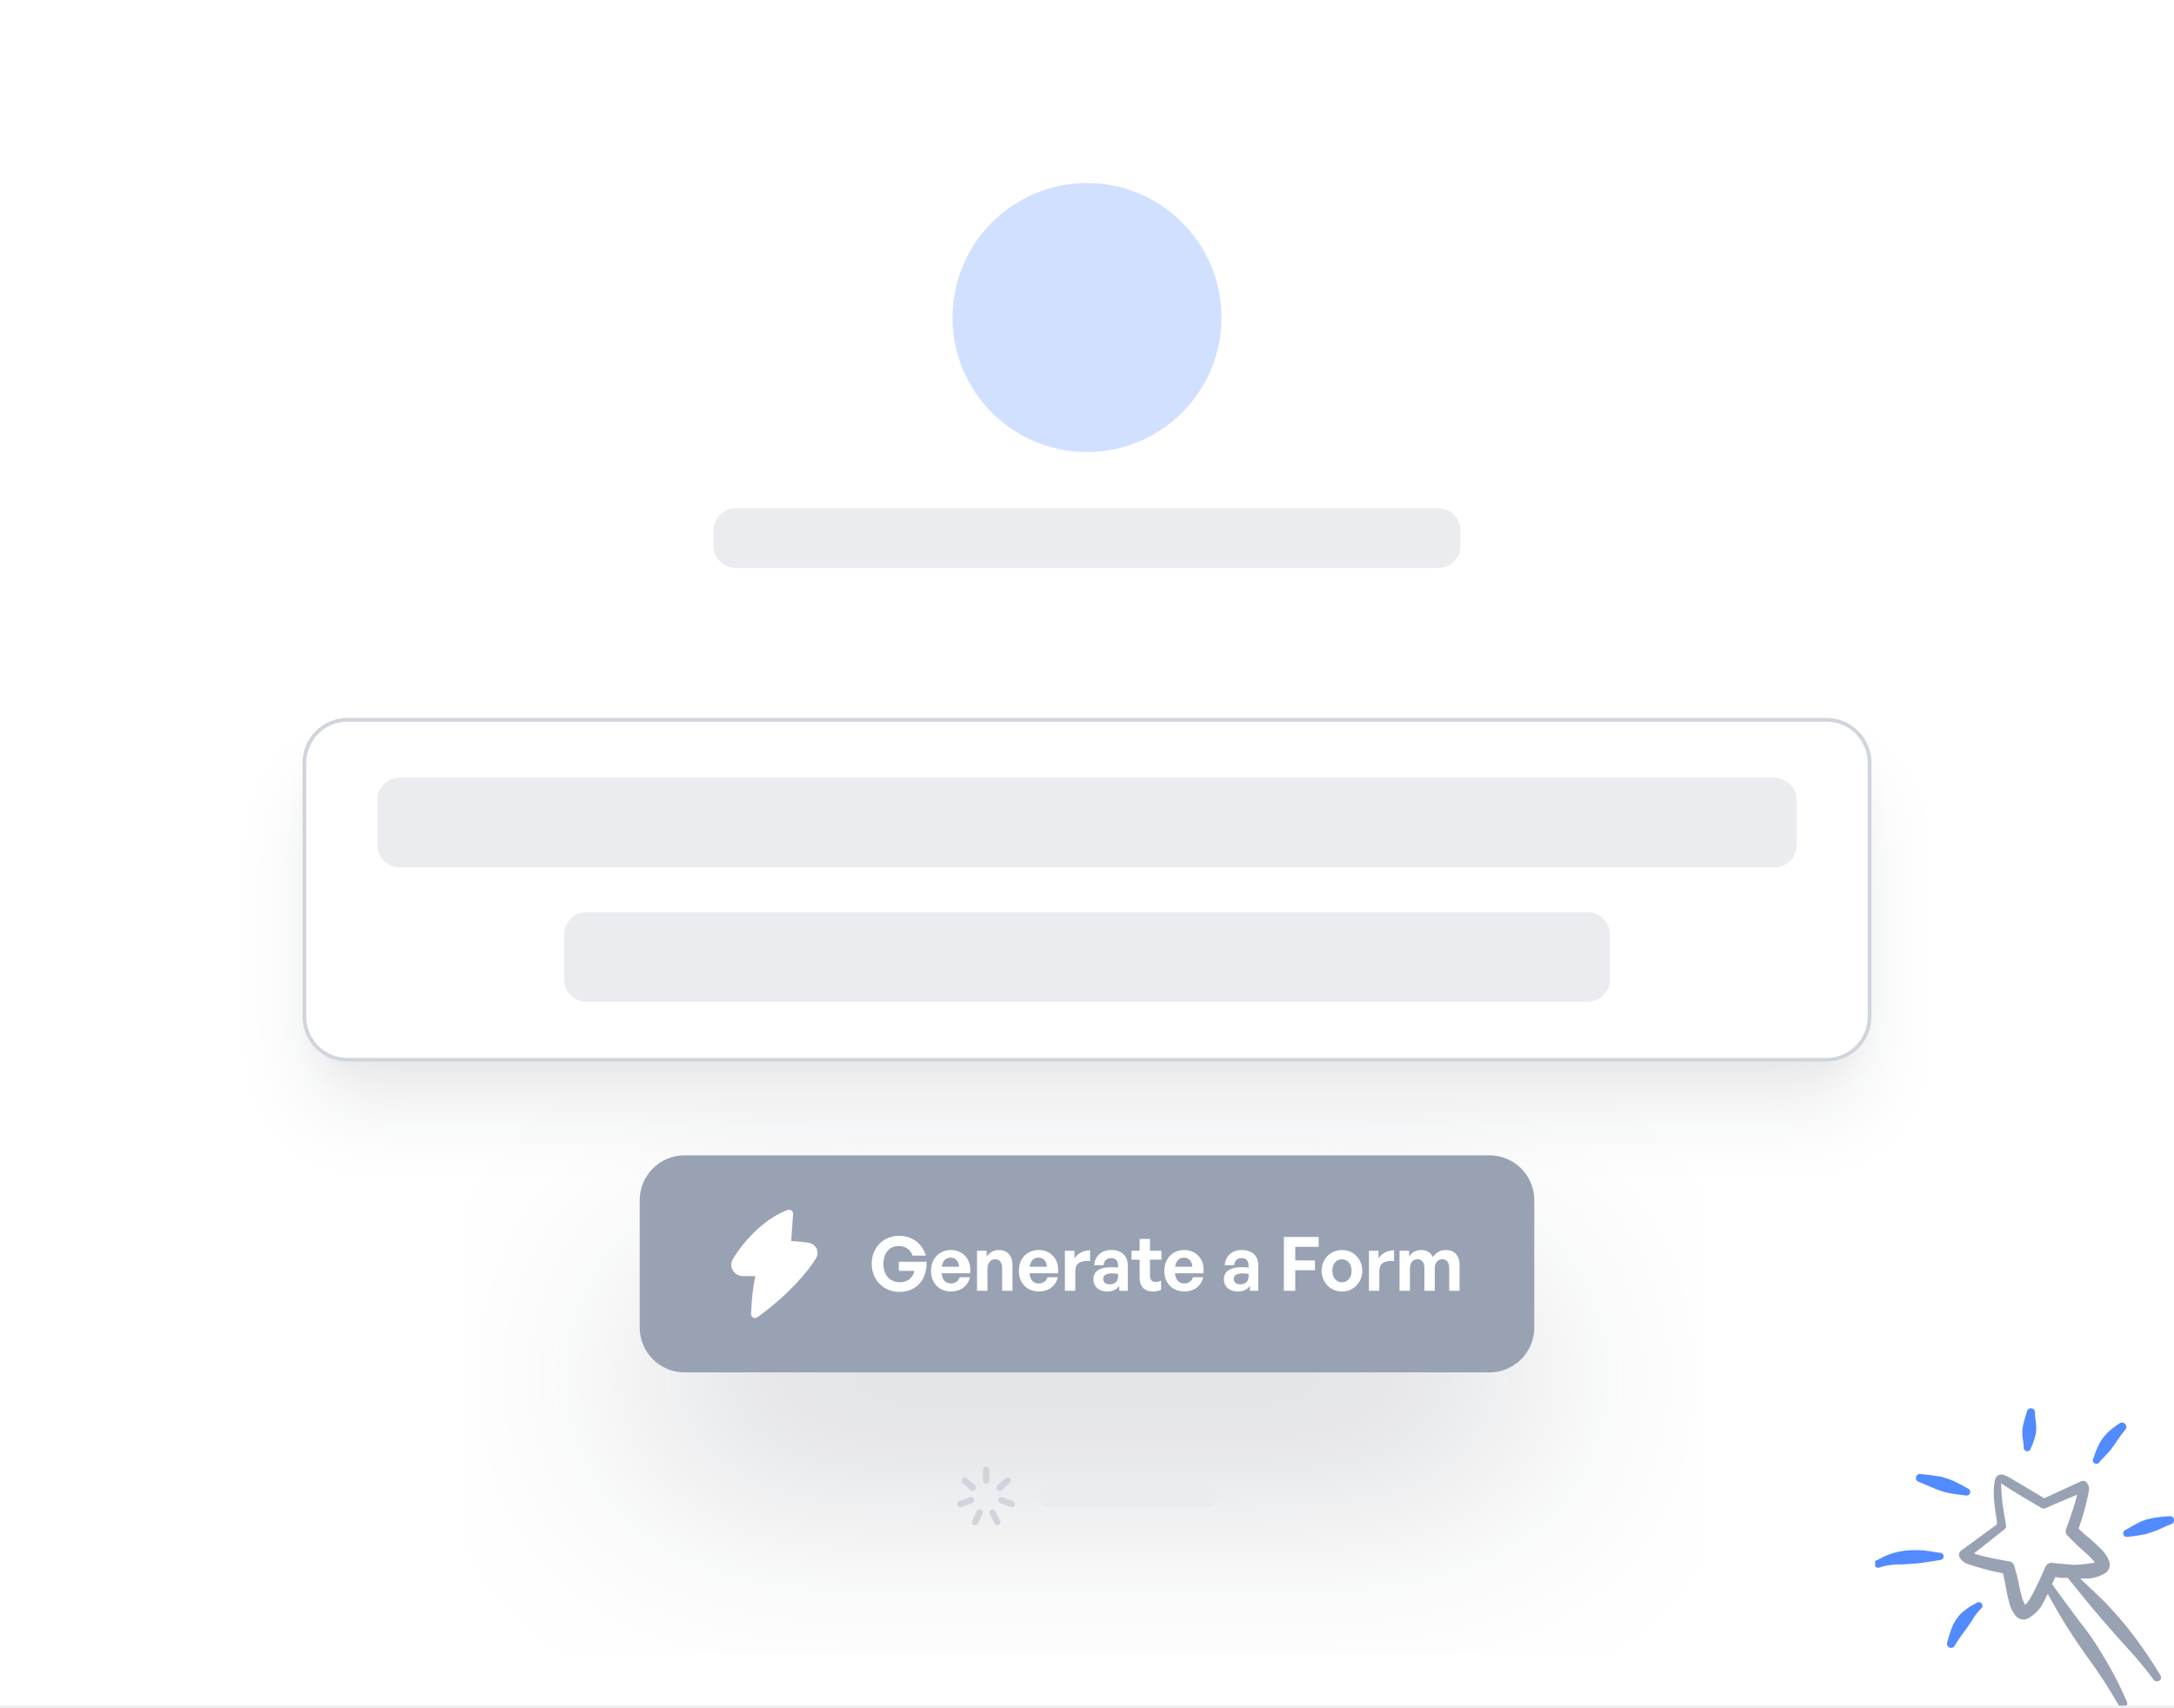
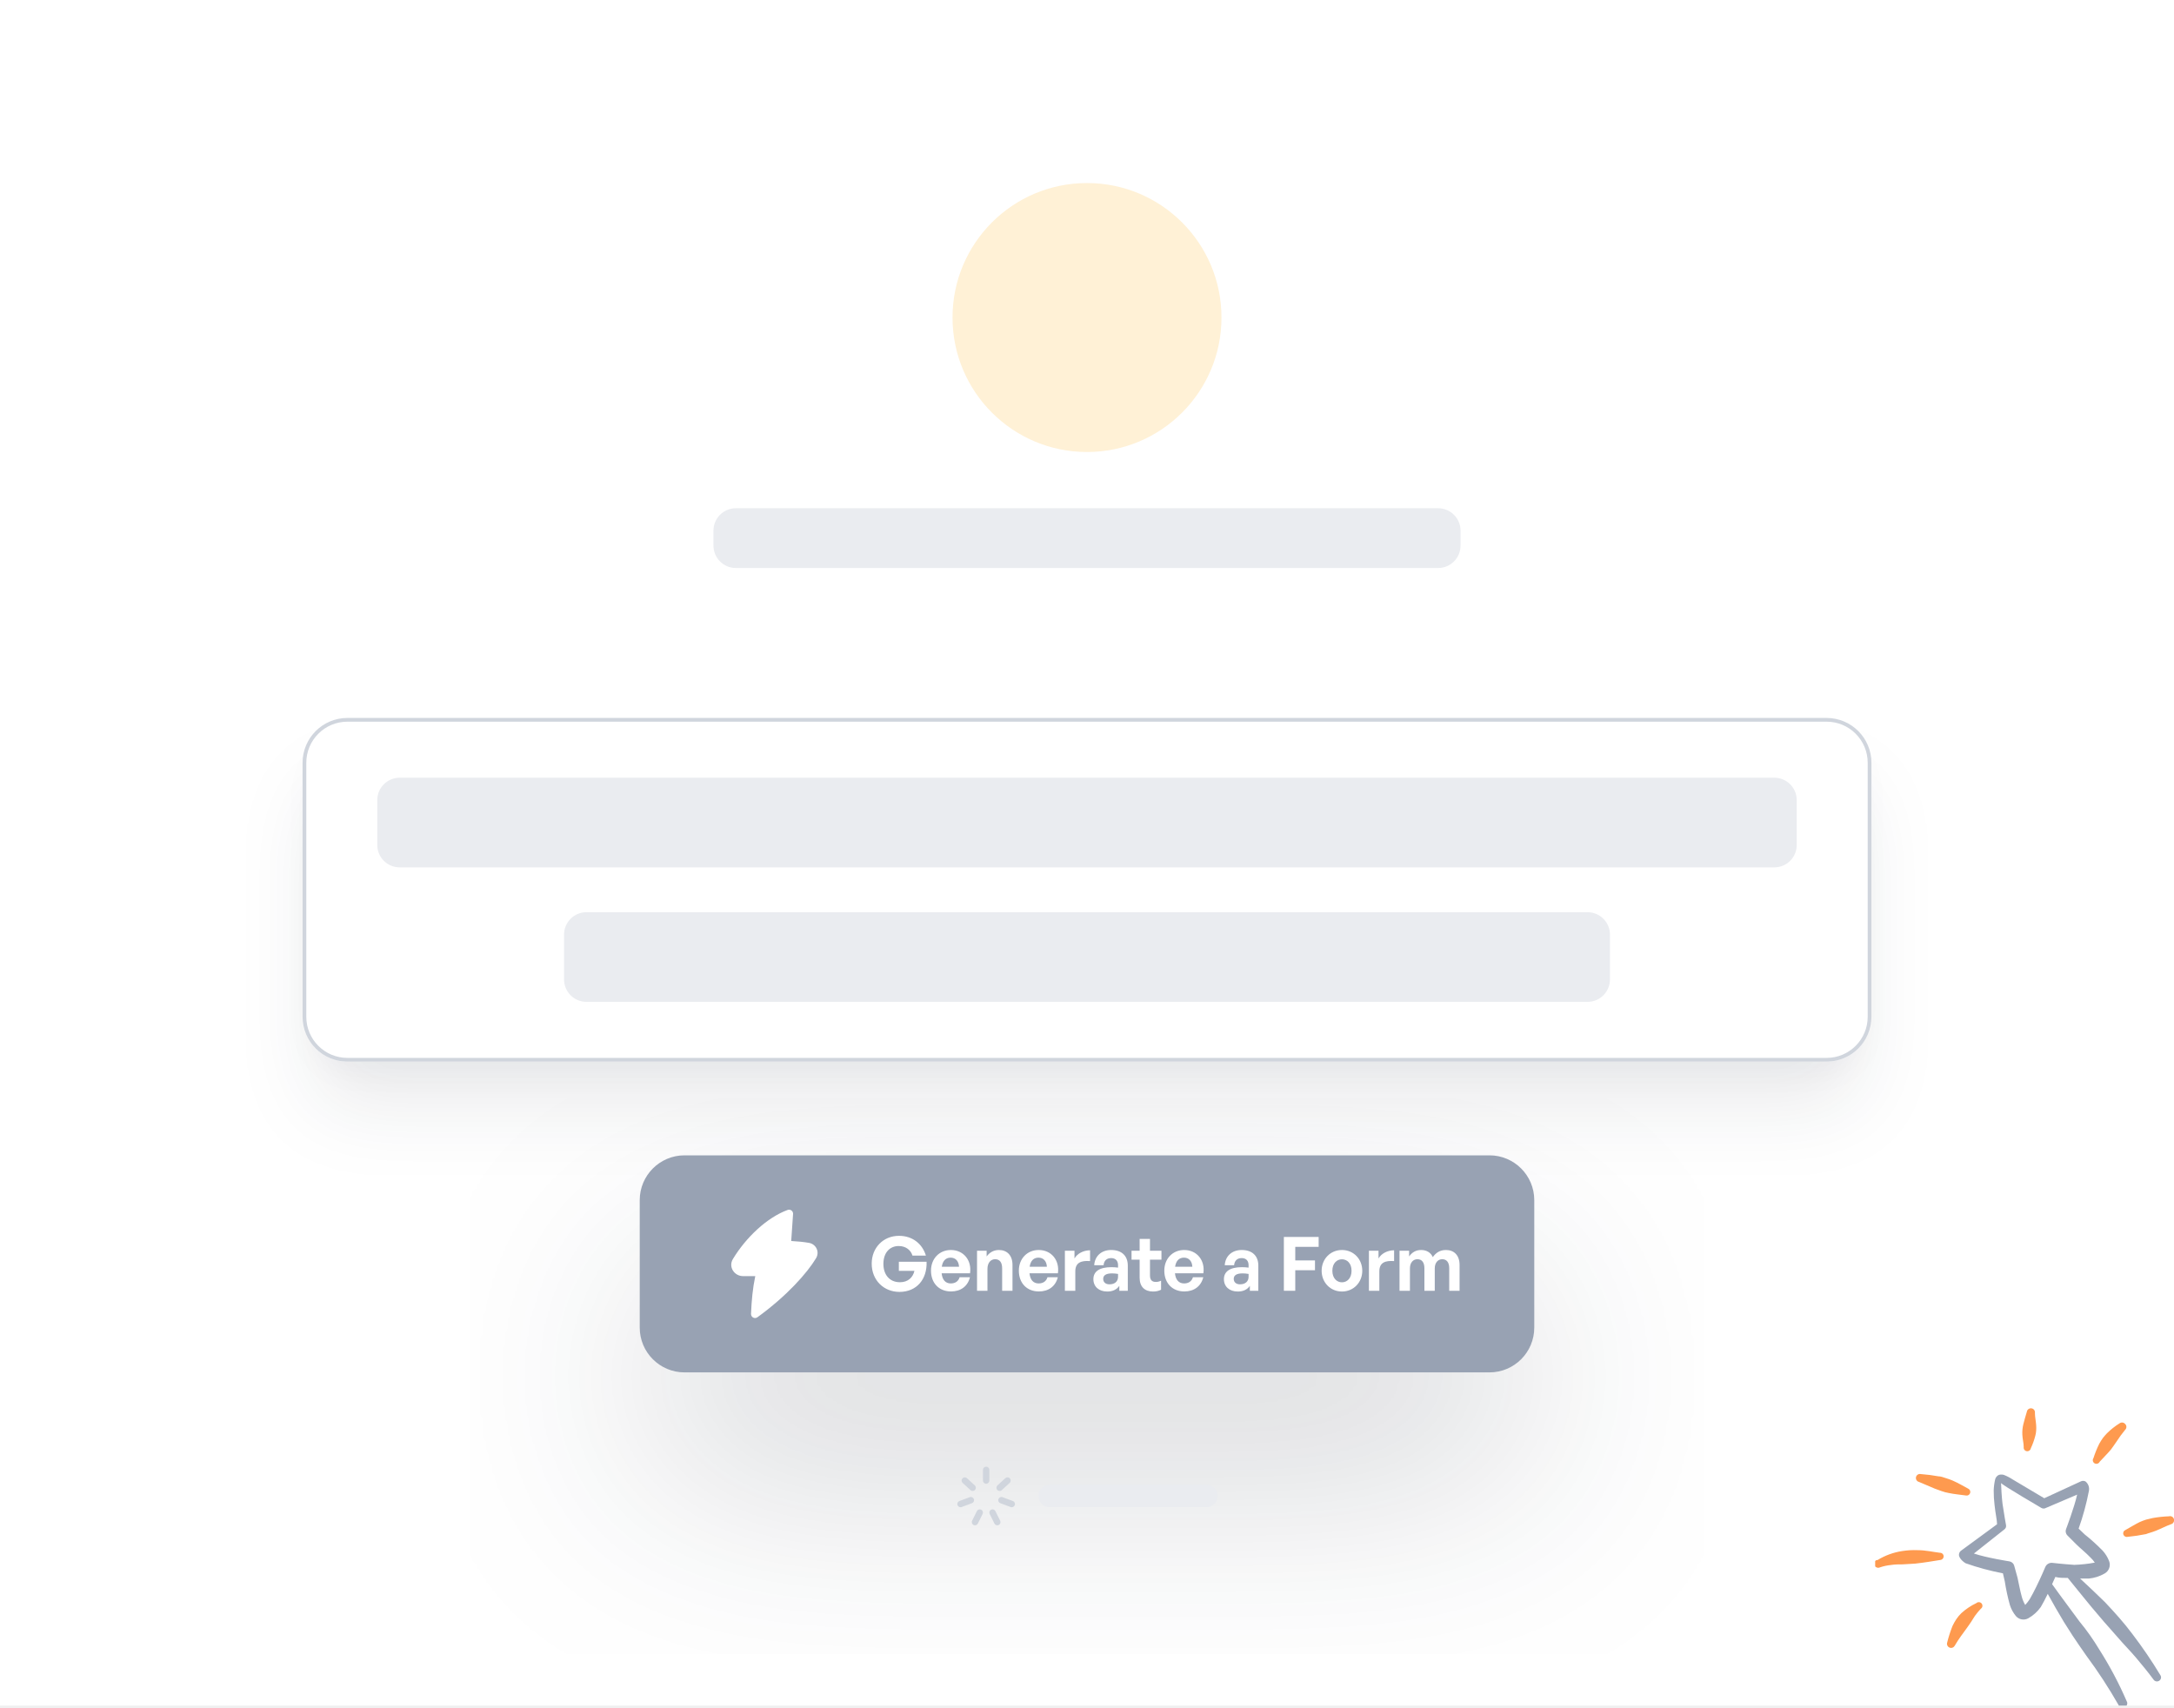
<svg xmlns="http://www.w3.org/2000/svg" width="582" height="457" viewBox="0 0 582 457" fill="none">
  <g clip-path="url(#clip0_826_9623)">
    <path d="M0 0H582V456.569H0V0Z" fill="white" />
-     <circle cx="291" cy="85" r="36" fill="#D1E0FF" />
+     <circle cx="291" cy="85" r="36" fill="#fff1d6" />
    <rect x="191" y="136.052" width="200" height="16" rx="6" fill="#EAECF0" />
    <g filter="url(#filter0_dd_826_9623)">
      <rect x="81" y="192.189" width="420" height="92" rx="12" fill="white" />
      <rect x="101" y="208.189" width="380" height="24" rx="6" fill="#EAECF0" />
      <rect x="151" y="244.189" width="280" height="24" rx="6" fill="#EAECF0" />
      <rect x="81.5" y="192.689" width="419" height="91" rx="11.5" stroke="#D0D5DD" />
    </g>
    <g filter="url(#filter1_d_826_9623)">
      <rect x="171.26" y="309.276" width="239.479" height="58.103" rx="12" fill="#98A2B3" />
      <g clip-path="url(#clip1_826_9623)">
        <path fill-rule="evenodd" clip-rule="evenodd" d="M212.312 324.973C212.337 324.61 212.176 324.259 211.885 324.04C211.594 323.821 211.212 323.765 210.87 323.89C205.289 325.929 199.665 331.309 196.21 337.023C194.912 339.17 196.612 341.608 198.908 341.608H202.192C201.496 344.922 201.203 348.186 201.056 351.71C201.039 352.122 201.258 352.507 201.621 352.702C201.984 352.897 202.426 352.868 202.76 352.626C210.6 346.954 216.082 340.781 218.462 336.82C219.495 335.102 218.468 333.035 216.553 332.701C215.084 332.446 213.425 332.293 211.814 332.206L212.312 324.973Z" fill="white" />
      </g>
      <path d="M240.79 345.833C236.615 345.833 233.364 342.723 233.364 338.267C233.364 334.013 236.455 330.822 240.669 330.822C244.322 330.822 246.931 332.989 247.874 336.12H244.282C243.84 334.655 242.515 333.551 240.589 333.551C238.261 333.551 236.495 335.257 236.495 338.348C236.495 341.117 238.04 343.244 240.93 343.244C243.057 343.244 244.402 341.98 244.803 340.194H240.629V337.766H248.054C248.235 342.462 245.385 345.833 240.79 345.833Z" fill="white" />
      <path d="M254.595 345.713C251.384 345.713 249.237 343.485 249.237 340.134C249.237 336.943 251.464 334.615 254.555 334.615C257.946 334.615 260.194 337.364 259.692 340.856H252.086C252.267 342.602 253.11 343.566 254.535 343.566C255.759 343.566 256.582 342.964 256.903 341.9H259.672C259.07 344.328 257.204 345.713 254.595 345.713ZM254.495 336.662C253.19 336.662 252.367 337.505 252.126 339.09H256.742C256.662 337.605 255.819 336.662 254.495 336.662Z" fill="white" />
      <path d="M264.35 339.692V345.532H261.561V334.816H264.13V336.341C264.912 335.277 266.016 334.615 267.421 334.615C269.568 334.615 271.054 336.02 271.054 338.609V345.532H268.284V339.552C268.284 337.966 267.662 337.083 266.398 337.083C265.294 337.083 264.35 337.966 264.35 339.692Z" fill="white" />
      <path d="M278.113 345.713C274.902 345.713 272.755 343.485 272.755 340.134C272.755 336.943 274.982 334.615 278.073 334.615C281.465 334.615 283.713 337.364 283.211 340.856H275.605C275.785 342.602 276.628 343.566 278.053 343.566C279.277 343.566 280.1 342.964 280.421 341.9H283.191C282.589 344.328 280.722 345.713 278.113 345.713ZM278.013 336.662C276.708 336.662 275.886 337.505 275.645 339.09H280.261C280.18 337.605 279.337 336.662 278.013 336.662Z" fill="white" />
      <path d="M287.869 340.334V345.532H285.079V334.816H287.648V336.883C288.431 335.518 290.096 334.695 291.822 334.695V337.585C289.454 337.404 287.869 337.966 287.869 340.334Z" fill="white" />
      <path d="M299.653 345.532V344.208C298.951 345.211 297.887 345.733 296.422 345.733C294.195 345.733 292.71 344.429 292.71 342.422C292.71 340.334 294.395 339.211 297.526 339.211C298.128 339.211 298.65 339.251 299.312 339.331V338.689C299.312 337.485 298.63 336.782 297.466 336.782C296.262 336.782 295.539 337.485 295.439 338.689H292.93C293.091 336.22 294.877 334.615 297.466 334.615C300.276 334.615 301.921 336.16 301.921 338.789V345.532H299.653ZM295.339 342.341C295.339 343.244 295.981 343.806 297.024 343.806C298.449 343.806 299.312 343.024 299.312 341.779V341.017C298.65 340.916 298.188 340.876 297.707 340.876C296.121 340.876 295.339 341.378 295.339 342.341Z" fill="white" />
      <path d="M310.831 342.823V345.251C310.149 345.593 309.507 345.733 308.684 345.733C306.476 345.733 305.091 344.469 305.091 342.06V337.204H302.924V334.816H305.091V331.645H307.861V334.816H310.932V337.204H307.861V341.418C307.861 342.662 308.423 343.164 309.426 343.164C309.948 343.164 310.43 343.044 310.831 342.823Z" fill="white" />
      <path d="M317.056 345.713C313.845 345.713 311.697 343.485 311.697 340.134C311.697 336.943 313.925 334.615 317.016 334.615C320.407 334.615 322.655 337.364 322.153 340.856H314.547C314.728 342.602 315.571 343.566 316.995 343.566C318.22 343.566 319.043 342.964 319.364 341.9H322.133C321.531 344.328 319.665 345.713 317.056 345.713ZM316.955 336.662C315.651 336.662 314.828 337.505 314.587 339.09H319.203C319.123 337.605 318.28 336.662 316.955 336.662Z" fill="white" />
      <path d="M334.598 345.532V344.208C333.895 345.211 332.832 345.733 331.367 345.733C329.139 345.733 327.654 344.429 327.654 342.422C327.654 340.334 329.34 339.211 332.47 339.211C333.072 339.211 333.594 339.251 334.257 339.331V338.689C334.257 337.485 333.574 336.782 332.41 336.782C331.206 336.782 330.484 337.485 330.383 338.689H327.875C328.035 336.22 329.821 334.615 332.41 334.615C335.22 334.615 336.865 336.16 336.865 338.789V345.532H334.598ZM330.283 342.341C330.283 343.244 330.925 343.806 331.969 343.806C333.394 343.806 334.257 343.024 334.257 341.779V341.017C333.594 340.916 333.133 340.876 332.651 340.876C331.066 340.876 330.283 341.378 330.283 342.341Z" fill="white" />
      <path d="M346.755 345.532H343.704V331.123H353.016V333.772H346.755V337.404H352.033V340.033H346.755V345.532Z" fill="white" />
      <path d="M359.253 345.733C356.143 345.733 353.815 343.285 353.815 340.174C353.815 337.043 356.143 334.615 359.253 334.615C362.364 334.615 364.692 337.043 364.692 340.174C364.692 343.285 362.364 345.733 359.253 345.733ZM359.253 343.265C360.638 343.265 361.822 342.161 361.822 340.174C361.822 338.187 360.638 337.103 359.253 337.103C357.869 337.103 356.685 338.187 356.685 340.174C356.685 342.161 357.869 343.265 359.253 343.265Z" fill="white" />
      <path d="M369.262 340.334V345.532H366.472V334.816H369.041V336.883C369.824 335.518 371.489 334.695 373.215 334.695V337.585C370.847 337.404 369.262 337.966 369.262 340.334Z" fill="white" />
      <path d="M377.454 345.532H374.664V334.816H377.233V336.341C378.016 335.257 379.019 334.615 380.444 334.615C381.909 334.615 383.033 335.297 383.575 336.521C384.418 335.337 385.502 334.615 387.107 334.615C389.275 334.615 390.74 336.04 390.74 338.609V345.532H387.97V339.492C387.97 337.986 387.328 337.083 386.104 337.083C385 337.083 384.097 337.946 384.097 339.552V345.532H381.327V339.492C381.327 337.986 380.685 337.083 379.461 337.083C378.337 337.083 377.454 337.946 377.454 339.552V345.532Z" fill="white" />
    </g>
    <g clip-path="url(#clip2_826_9623)">
      <path fill-rule="evenodd" clip-rule="evenodd" d="M264 392.614C264.473 392.614 264.857 392.998 264.857 393.471V396.328C264.857 396.801 264.473 397.185 264 397.185C263.527 397.185 263.143 396.801 263.143 396.328V393.471C263.143 392.998 263.527 392.614 264 392.614ZM257.654 395.748C257.975 395.4 258.517 395.377 258.865 395.697L260.968 397.628C261.317 397.948 261.34 398.491 261.02 398.839C260.7 399.188 260.157 399.211 259.809 398.891L257.706 396.959C257.357 396.639 257.334 396.097 257.654 395.748ZM260.207 402.389C260.651 402.224 260.877 401.73 260.712 401.286C260.547 400.843 260.053 400.617 259.61 400.782L256.844 401.81C256.4 401.975 256.174 402.469 256.339 402.913C256.504 403.356 256.998 403.582 257.442 403.417L260.207 402.389ZM262.666 404.132C263.09 404.342 263.264 404.856 263.054 405.28L261.785 407.84C261.575 408.264 261.061 408.438 260.636 408.228C260.212 408.017 260.039 407.503 260.249 407.079L261.517 404.519C261.728 404.095 262.242 403.921 262.666 404.132ZM270.294 396.959C270.643 396.639 270.666 396.097 270.345 395.748C270.025 395.4 269.483 395.377 269.134 395.697L267.031 397.628C266.683 397.948 266.66 398.491 266.98 398.839C267.3 399.188 267.842 399.211 268.191 398.891L270.294 396.959ZM267.288 401.286C267.453 400.843 267.946 400.617 268.39 400.782L271.156 401.81C271.6 401.975 271.826 402.469 271.661 402.913C271.496 403.356 271.002 403.582 270.558 403.417L267.793 402.389C267.349 402.224 267.123 401.73 267.288 401.286ZM266.482 404.519C266.272 404.095 265.758 403.921 265.334 404.132C264.909 404.342 264.736 404.856 264.946 405.28L266.215 407.84C266.425 408.264 266.939 408.438 267.363 408.228C267.788 408.017 267.961 407.503 267.751 407.079L266.482 404.519Z" fill="#D0D5DD" />
    </g>
    <rect x="278" y="397.465" width="48" height="6" rx="3" fill="#EAECF0" />
    <g clip-path="url(#clip3_826_9623)">
-       <path d="M574.5 410.667C572.88 410.995 571.245 411.24 569.6 411.4C569.362 411.461 569.111 411.429 568.896 411.31C568.681 411.192 568.519 410.997 568.443 410.764C568.366 410.531 568.381 410.278 568.485 410.055C568.588 409.833 568.773 409.658 569 409.567C570.3 408.867 571.467 408.1 572.767 407.467C573.331 407.21 573.909 406.987 574.5 406.8L576.3 406.367C577.743 406.112 579.202 405.957 580.667 405.9C580.809 405.861 580.958 405.851 581.105 405.872C581.251 405.894 581.391 405.945 581.517 406.023C581.642 406.102 581.75 406.205 581.833 406.328C581.916 406.45 581.973 406.588 582 406.733C582.06 407.016 582.006 407.311 581.85 407.554C581.694 407.797 581.448 407.97 581.167 408.033C579.8 408.533 578.567 409.2 577.233 409.733C575.9 410.267 575.333 410.333 574.5 410.667Z" fill="#528BFF" />
-       <path d="M566.666 385.833C566.166 386.533 565.7 387.267 565.166 387.967C564.633 388.667 563.1 390.2 562.1 391.3C562.042 391.421 561.961 391.528 561.86 391.616C561.759 391.704 561.641 391.769 561.513 391.809C561.385 391.849 561.251 391.861 561.118 391.846C560.985 391.831 560.857 391.789 560.741 391.722C560.626 391.655 560.525 391.565 560.446 391.457C560.367 391.349 560.312 391.226 560.283 391.095C560.254 390.965 560.252 390.83 560.278 390.698C560.304 390.567 560.357 390.443 560.433 390.333C560.86 389.008 561.384 387.716 562 386.467C562.295 385.939 562.617 385.427 562.966 384.933C563.312 384.493 563.679 384.07 564.066 383.667C565.077 382.668 566.195 381.785 567.4 381.033C567.626 380.854 567.914 380.772 568.2 380.803C568.487 380.834 568.75 380.977 568.933 381.2C569.036 381.299 569.118 381.419 569.173 381.55C569.229 381.682 569.258 381.824 569.258 381.967C569.258 382.11 569.229 382.251 569.173 382.383C569.118 382.515 569.036 382.634 568.933 382.733C568.115 383.72 567.358 384.755 566.666 385.833Z" fill="#528BFF" />
-       <path d="M544.866 384.366C544.57 385.512 544.168 386.628 543.666 387.7C543.642 387.825 543.594 387.943 543.524 388.05C543.454 388.156 543.364 388.247 543.259 388.318C543.153 388.389 543.035 388.439 542.911 388.465C542.786 388.49 542.658 388.491 542.533 388.466C542.288 388.418 542.071 388.276 541.928 388.071C541.785 387.866 541.727 387.613 541.766 387.366C541.766 386.233 541.433 385.2 541.4 384.033C541.354 383.103 541.444 382.171 541.666 381.266C541.933 380.133 542.266 379.1 542.6 377.933C542.641 377.647 542.794 377.388 543.025 377.213C543.256 377.038 543.546 376.962 543.833 377C543.974 377.016 544.109 377.06 544.233 377.13C544.356 377.199 544.464 377.293 544.551 377.404C544.638 377.516 544.702 377.644 544.739 377.78C544.776 377.917 544.785 378.06 544.766 378.2C544.766 379.333 545.033 380.366 545.1 381.533C545.133 382.01 545.133 382.489 545.1 382.966C545.074 383.44 544.995 383.91 544.866 384.366Z" fill="#528BFF" />
-       <path d="M526.333 400.333C524.766 400.1 523.233 400 521.7 399.666C521.053 399.555 520.417 399.388 519.8 399.166L517.966 398.5C516.533 397.933 515.166 397.266 513.733 396.7C513.595 396.667 513.465 396.607 513.35 396.524C513.235 396.441 513.138 396.336 513.064 396.215C512.99 396.095 512.94 395.96 512.917 395.821C512.895 395.681 512.9 395.538 512.933 395.4C512.966 395.262 513.026 395.132 513.109 395.017C513.192 394.902 513.297 394.805 513.417 394.73C513.538 394.656 513.672 394.606 513.812 394.584C513.952 394.561 514.095 394.567 514.233 394.6C515.809 394.715 517.378 394.916 518.933 395.2C519.566 395.2 520.233 395.466 520.866 395.666C521.501 395.854 522.124 396.076 522.733 396.333C524.2 396.966 525.5 397.766 526.9 398.5C527.115 398.596 527.287 398.768 527.385 398.983C527.482 399.198 527.497 399.442 527.427 399.667C527.358 399.892 527.208 400.085 527.006 400.207C526.805 400.33 526.565 400.375 526.333 400.333Z" fill="#528BFF" />
-       <path d="M502.6 417.633C504.636 416.383 506.904 415.555 509.267 415.2C510.622 414.988 511.996 414.91 513.367 414.966C515.533 414.966 517.567 415.466 519.333 415.666C519.46 415.662 519.587 415.683 519.706 415.727C519.825 415.772 519.934 415.839 520.027 415.926C520.12 416.013 520.194 416.117 520.247 416.232C520.3 416.348 520.329 416.473 520.333 416.6C520.334 416.854 520.238 417.099 520.064 417.284C519.891 417.47 519.653 417.583 519.4 417.6C517.467 417.9 515.233 418.3 512.733 418.566L509.4 418.766C508.333 418.766 507.3 418.766 506.267 418.933C505.257 419.031 504.261 419.243 503.3 419.566C503.173 419.63 503.035 419.668 502.893 419.678C502.752 419.688 502.609 419.67 502.475 419.625C502.34 419.58 502.216 419.509 502.108 419.416C502.001 419.323 501.913 419.21 501.85 419.083C501.786 418.956 501.749 418.818 501.739 418.676C501.728 418.535 501.746 418.393 501.791 418.258C501.836 418.123 501.907 417.999 502 417.892C502.093 417.784 502.206 417.697 502.333 417.633H502.6Z" fill="#528BFF" />
-       <path d="M522.7 435.266C522.999 434.631 523.345 434.018 523.734 433.433C524.121 432.855 524.568 432.319 525.067 431.833C526.27 430.738 527.63 429.828 529.101 429.133C529.2 429.044 529.317 428.976 529.444 428.934C529.57 428.892 529.705 428.877 529.838 428.889C529.971 428.901 530.1 428.941 530.217 429.006C530.334 429.071 530.436 429.16 530.517 429.266C530.598 429.372 530.656 429.495 530.687 429.624C530.718 429.754 530.723 429.889 530.699 430.021C530.676 430.153 530.625 430.278 530.551 430.389C530.476 430.5 530.38 430.595 530.267 430.666C529.706 431.266 529.183 431.901 528.701 432.566C528.301 433.133 528.034 433.666 527.667 434.2C527.301 434.733 526.967 435.233 526.6 435.733C525.5 437.267 524.334 438.733 523.267 440.6C523.129 440.827 522.914 440.997 522.66 441.078C522.407 441.159 522.133 441.145 521.889 441.039C521.645 440.933 521.448 440.743 521.333 440.503C521.219 440.263 521.195 439.989 521.267 439.733C521.645 438.214 522.124 436.722 522.7 435.266Z" fill="#528BFF" />
+       <path d="M574.5 410.667C572.88 410.995 571.245 411.24 569.6 411.4C569.362 411.461 569.111 411.429 568.896 411.31C568.681 411.192 568.519 410.997 568.443 410.764C568.366 410.531 568.381 410.278 568.485 410.055C568.588 409.833 568.773 409.658 569 409.567C570.3 408.867 571.467 408.1 572.767 407.467C573.331 407.21 573.909 406.987 574.5 406.8L576.3 406.367C577.743 406.112 579.202 405.957 580.667 405.9C580.809 405.861 580.958 405.851 581.105 405.872C581.251 405.894 581.391 405.945 581.517 406.023C581.642 406.102 581.75 406.205 581.833 406.328C581.916 406.45 581.973 406.588 582 406.733C582.06 407.016 582.006 407.311 581.85 407.554C581.694 407.797 581.448 407.97 581.167 408.033C579.8 408.533 578.567 409.2 577.233 409.733C575.9 410.267 575.333 410.333 574.5 410.667Z" fill="#fe9a4f" />
+       <path d="M566.666 385.833C566.166 386.533 565.7 387.267 565.166 387.967C564.633 388.667 563.1 390.2 562.1 391.3C562.042 391.421 561.961 391.528 561.86 391.616C561.759 391.704 561.641 391.769 561.513 391.809C561.385 391.849 561.251 391.861 561.118 391.846C560.985 391.831 560.857 391.789 560.741 391.722C560.626 391.655 560.525 391.565 560.446 391.457C560.367 391.349 560.312 391.226 560.283 391.095C560.254 390.965 560.252 390.83 560.278 390.698C560.304 390.567 560.357 390.443 560.433 390.333C560.86 389.008 561.384 387.716 562 386.467C562.295 385.939 562.617 385.427 562.966 384.933C563.312 384.493 563.679 384.07 564.066 383.667C565.077 382.668 566.195 381.785 567.4 381.033C567.626 380.854 567.914 380.772 568.2 380.803C568.487 380.834 568.75 380.977 568.933 381.2C569.036 381.299 569.118 381.419 569.173 381.55C569.229 381.682 569.258 381.824 569.258 381.967C569.258 382.11 569.229 382.251 569.173 382.383C569.118 382.515 569.036 382.634 568.933 382.733C568.115 383.72 567.358 384.755 566.666 385.833Z" fill="#fe9a4f" />
+       <path d="M544.866 384.366C544.57 385.512 544.168 386.628 543.666 387.7C543.642 387.825 543.594 387.943 543.524 388.05C543.454 388.156 543.364 388.247 543.259 388.318C543.153 388.389 543.035 388.439 542.911 388.465C542.786 388.49 542.658 388.491 542.533 388.466C542.288 388.418 542.071 388.276 541.928 388.071C541.785 387.866 541.727 387.613 541.766 387.366C541.766 386.233 541.433 385.2 541.4 384.033C541.354 383.103 541.444 382.171 541.666 381.266C541.933 380.133 542.266 379.1 542.6 377.933C542.641 377.647 542.794 377.388 543.025 377.213C543.256 377.038 543.546 376.962 543.833 377C543.974 377.016 544.109 377.06 544.233 377.13C544.356 377.199 544.464 377.293 544.551 377.404C544.638 377.516 544.702 377.644 544.739 377.78C544.776 377.917 544.785 378.06 544.766 378.2C544.766 379.333 545.033 380.366 545.1 381.533C545.133 382.01 545.133 382.489 545.1 382.966C545.074 383.44 544.995 383.91 544.866 384.366Z" fill="#fe9a4f" />
+       <path d="M526.333 400.333C524.766 400.1 523.233 400 521.7 399.666C521.053 399.555 520.417 399.388 519.8 399.166L517.966 398.5C516.533 397.933 515.166 397.266 513.733 396.7C513.595 396.667 513.465 396.607 513.35 396.524C513.235 396.441 513.138 396.336 513.064 396.215C512.99 396.095 512.94 395.96 512.917 395.821C512.895 395.681 512.9 395.538 512.933 395.4C512.966 395.262 513.026 395.132 513.109 395.017C513.192 394.902 513.297 394.805 513.417 394.73C513.538 394.656 513.672 394.606 513.812 394.584C513.952 394.561 514.095 394.567 514.233 394.6C515.809 394.715 517.378 394.916 518.933 395.2C519.566 395.2 520.233 395.466 520.866 395.666C521.501 395.854 522.124 396.076 522.733 396.333C524.2 396.966 525.5 397.766 526.9 398.5C527.115 398.596 527.287 398.768 527.385 398.983C527.482 399.198 527.497 399.442 527.427 399.667C527.358 399.892 527.208 400.085 527.006 400.207C526.805 400.33 526.565 400.375 526.333 400.333Z" fill="#fe9a4f" />
+       <path d="M502.6 417.633C504.636 416.383 506.904 415.555 509.267 415.2C510.622 414.988 511.996 414.91 513.367 414.966C515.533 414.966 517.567 415.466 519.333 415.666C519.46 415.662 519.587 415.683 519.706 415.727C519.825 415.772 519.934 415.839 520.027 415.926C520.12 416.013 520.194 416.117 520.247 416.232C520.3 416.348 520.329 416.473 520.333 416.6C520.334 416.854 520.238 417.099 520.064 417.284C519.891 417.47 519.653 417.583 519.4 417.6C517.467 417.9 515.233 418.3 512.733 418.566L509.4 418.766C508.333 418.766 507.3 418.766 506.267 418.933C505.257 419.031 504.261 419.243 503.3 419.566C503.173 419.63 503.035 419.668 502.893 419.678C502.752 419.688 502.609 419.67 502.475 419.625C502.34 419.58 502.216 419.509 502.108 419.416C502.001 419.323 501.913 419.21 501.85 419.083C501.786 418.956 501.749 418.818 501.739 418.676C501.728 418.535 501.746 418.393 501.791 418.258C501.836 418.123 501.907 417.999 502 417.892C502.093 417.784 502.206 417.697 502.333 417.633H502.6Z" fill="#fe9a4f" />
+       <path d="M522.7 435.266C522.999 434.631 523.345 434.018 523.734 433.433C524.121 432.855 524.568 432.319 525.067 431.833C526.27 430.738 527.63 429.828 529.101 429.133C529.2 429.044 529.317 428.976 529.444 428.934C529.57 428.892 529.705 428.877 529.838 428.889C529.971 428.901 530.1 428.941 530.217 429.006C530.334 429.071 530.436 429.16 530.517 429.266C530.598 429.372 530.656 429.495 530.687 429.624C530.718 429.754 530.723 429.889 530.699 430.021C530.676 430.153 530.625 430.278 530.551 430.389C530.476 430.5 530.38 430.595 530.267 430.666C529.706 431.266 529.183 431.901 528.701 432.566C528.301 433.133 528.034 433.666 527.667 434.2C527.301 434.733 526.967 435.233 526.6 435.733C525.5 437.267 524.334 438.733 523.267 440.6C523.129 440.827 522.914 440.997 522.66 441.078C522.407 441.159 522.133 441.145 521.889 441.039C521.645 440.933 521.448 440.743 521.333 440.503C521.219 440.263 521.195 439.989 521.267 439.733C521.645 438.214 522.124 436.722 522.7 435.266Z" fill="#fe9a4f" />
      <path d="M524.433 416.2C524.432 415.984 524.483 415.772 524.581 415.58C524.68 415.389 524.824 415.224 525 415.1L534.633 408.033C534.633 407 534.167 404.933 533.967 402.933C533.803 401.606 533.725 400.27 533.733 398.933C533.769 397.934 533.903 396.94 534.133 395.966C534.205 395.706 534.335 395.465 534.514 395.263C534.693 395.061 534.917 394.902 535.167 394.8C535.572 394.703 535.994 394.703 536.4 394.8C537.241 395.126 538.045 395.539 538.8 396.033L547.267 401.066L557.033 396.566C557.23 396.467 557.447 396.415 557.667 396.415C557.887 396.415 558.104 396.467 558.3 396.566C558.684 396.875 558.973 397.286 559.132 397.753C559.291 398.219 559.315 398.721 559.2 399.2C558.545 402.598 557.631 405.941 556.467 409.2L558.067 410.733C559.768 412.085 561.383 413.544 562.9 415.1C563.648 415.917 564.235 416.866 564.633 417.9C564.866 418.511 564.869 419.185 564.642 419.798C564.416 420.411 563.974 420.921 563.4 421.233C562.112 421.974 560.68 422.429 559.2 422.566H556.867C559.1 424.633 561.333 426.733 563.533 428.9C564.833 430.266 566.1 431.666 567.333 433.066C568.567 434.466 569.767 435.966 570.9 437.466C573.575 440.973 576.056 444.623 578.333 448.4C578.416 448.515 578.474 448.646 578.505 448.785C578.537 448.923 578.54 449.066 578.515 449.206C578.49 449.346 578.438 449.479 578.361 449.598C578.284 449.717 578.184 449.82 578.067 449.9C577.948 449.983 577.815 450.042 577.674 450.074C577.533 450.105 577.387 450.109 577.245 450.084C577.102 450.059 576.966 450.007 576.844 449.93C576.722 449.852 576.616 449.751 576.533 449.633C575.067 447.633 573.5 445.733 571.9 443.833C570.3 441.933 568.667 440.333 566.933 438.3C565.2 436.266 563.6 434.6 562.067 432.733C559.167 429.4 556.4 425.833 553.567 422.4C552.333 422.4 551.2 422.4 550.233 422.133L549.367 424.066C551.733 427.4 554.267 430.733 556.7 434.066C558.667 436.433 560.433 438.966 562 441.566C564.806 445.977 567.258 450.602 569.333 455.4C569.422 455.544 569.476 455.707 569.489 455.876C569.503 456.045 569.476 456.215 569.411 456.371C569.345 456.527 569.244 456.666 569.115 456.775C568.985 456.885 568.832 456.962 568.667 457C568.406 457.127 568.105 457.146 567.83 457.052C567.556 456.958 567.329 456.76 567.2 456.5C564.572 451.884 561.666 447.431 558.5 443.166C557.267 441.4 556.033 439.633 554.867 437.866L552.533 434.2C551.033 431.733 549.6 429.2 548.2 426.666C547.6 427.933 546.933 429.166 546.333 430.2C545.454 431.43 544.316 432.454 543 433.2C542.461 433.501 541.834 433.606 541.226 433.497C540.618 433.388 540.067 433.07 539.667 432.6C538.952 431.732 538.409 430.737 538.067 429.666C537.489 427.584 537.032 425.469 536.7 423.333L536.2 421.166C532.803 420.522 529.46 419.619 526.2 418.466C524.867 417.633 524.4 416.666 524.433 416.2ZM537.933 417.966C538.244 418.017 538.533 418.157 538.764 418.37C538.995 418.584 539.159 418.861 539.233 419.166L540.1 422.3C540.467 423.833 540.733 425.633 541.267 427.5C541.471 428.248 541.773 428.965 542.167 429.633C542.614 429.161 543.015 428.647 543.367 428.1C543.933 427.133 544.567 425.933 545.133 424.766C546.433 422.133 547.533 419.5 547.533 419.5C547.683 419.13 547.95 418.819 548.293 418.614C548.636 418.41 549.036 418.323 549.433 418.366C549.433 418.366 552.3 418.7 555.3 418.9C557.146 418.84 558.985 418.639 560.8 418.3C560.486 417.825 560.116 417.389 559.7 417C558.433 415.666 556.9 414.466 555.8 413.366L553.467 411.033C553.248 410.815 553.097 410.539 553.032 410.237C552.967 409.936 552.991 409.622 553.1 409.333C553.1 409.333 555.333 403.466 556.067 400.1L547.7 403.666C547.518 403.772 547.311 403.827 547.1 403.827C546.889 403.827 546.682 403.772 546.5 403.666C546.5 403.666 536.067 397.566 535.7 397C535.7 397.7 535.9 401.166 536.1 402.6C536.5 405.366 537.033 408.266 537.033 408.266C537.076 408.477 537.058 408.695 536.981 408.896C536.904 409.097 536.772 409.271 536.6 409.4L528.433 415.866C531.733 417 537.933 417.966 537.933 417.966Z" fill="#98A2B3" />
    </g>
  </g>
  <defs>
    <filter id="filter0_dd_826_9623" x="65.948" y="192.189" width="450.103" height="122.103" filterUnits="userSpaceOnUse" color-interpolation-filters="sRGB">
      <feFlood flood-opacity="0" result="BackgroundImageFix" />
      <feColorMatrix in="SourceAlpha" type="matrix" values="0 0 0 0 0 0 0 0 0 0 0 0 0 0 0 0 0 0 127 0" result="hardAlpha" />
      <feMorphology radius="2.509" operator="erode" in="SourceAlpha" result="effect1_dropShadow_826_9623" />
      <feOffset dy="5.017" />
      <feGaussianBlur stdDeviation="3.763" />
      <feColorMatrix type="matrix" values="0 0 0 0 0.063 0 0 0 0 0.094 0 0 0 0 0.157 0 0 0 0.03 0" />
      <feBlend mode="normal" in2="BackgroundImageFix" result="effect1_dropShadow_826_9623" />
      <feColorMatrix in="SourceAlpha" type="matrix" values="0 0 0 0 0 0 0 0 0 0 0 0 0 0 0 0 0 0 127 0" result="hardAlpha" />
      <feMorphology radius="5.017" operator="erode" in="SourceAlpha" result="effect2_dropShadow_826_9623" />
      <feOffset dy="15.052" />
      <feGaussianBlur stdDeviation="10.034" />
      <feColorMatrix type="matrix" values="0 0 0 0 0.063 0 0 0 0 0.094 0 0 0 0 0.157 0 0 0 0.08 0" />
      <feBlend mode="normal" in2="effect1_dropShadow_826_9623" result="effect2_dropShadow_826_9623" />
      <feBlend mode="normal" in="SourceGraphic" in2="effect2_dropShadow_826_9623" result="shape" />
    </filter>
    <filter id="filter1_d_826_9623" x="126.105" y="294.224" width="329.789" height="148.414" filterUnits="userSpaceOnUse" color-interpolation-filters="sRGB">
      <feFlood flood-opacity="0" result="BackgroundImageFix" />
      <feColorMatrix in="SourceAlpha" type="matrix" values="0 0 0 0 0 0 0 0 0 0 0 0 0 0 0 0 0 0 127 0" result="hardAlpha" />
      <feMorphology radius="15.052" operator="erode" in="SourceAlpha" result="effect1_dropShadow_826_9623" />
      <feOffset dy="30.103" />
      <feGaussianBlur stdDeviation="30.103" />
      <feColorMatrix type="matrix" values="0 0 0 0 0.063 0 0 0 0 0.093 0 0 0 0 0.157 0 0 0 0.18 0" />
      <feBlend mode="normal" in2="BackgroundImageFix" result="effect1_dropShadow_826_9623" />
      <feBlend mode="normal" in="SourceGraphic" in2="effect1_dropShadow_826_9623" result="shape" />
    </filter>
    <clipPath id="clip0_826_9623">
      <path d="M0 0H582V456.569H0V0Z" fill="white" />
    </clipPath>
    <clipPath id="clip1_826_9623">
      <rect width="30.103" height="30.103" fill="white" transform="translate(191.26 323.276)" />
    </clipPath>
    <clipPath id="clip2_826_9623">
      <rect width="16" height="16" fill="white" transform="translate(256 392.465)" />
    </clipPath>
    <clipPath id="clip3_826_9623">
      <rect width="80" height="80" fill="white" transform="matrix(-1 0 0 1 582 377)" />
    </clipPath>
  </defs>
</svg>
